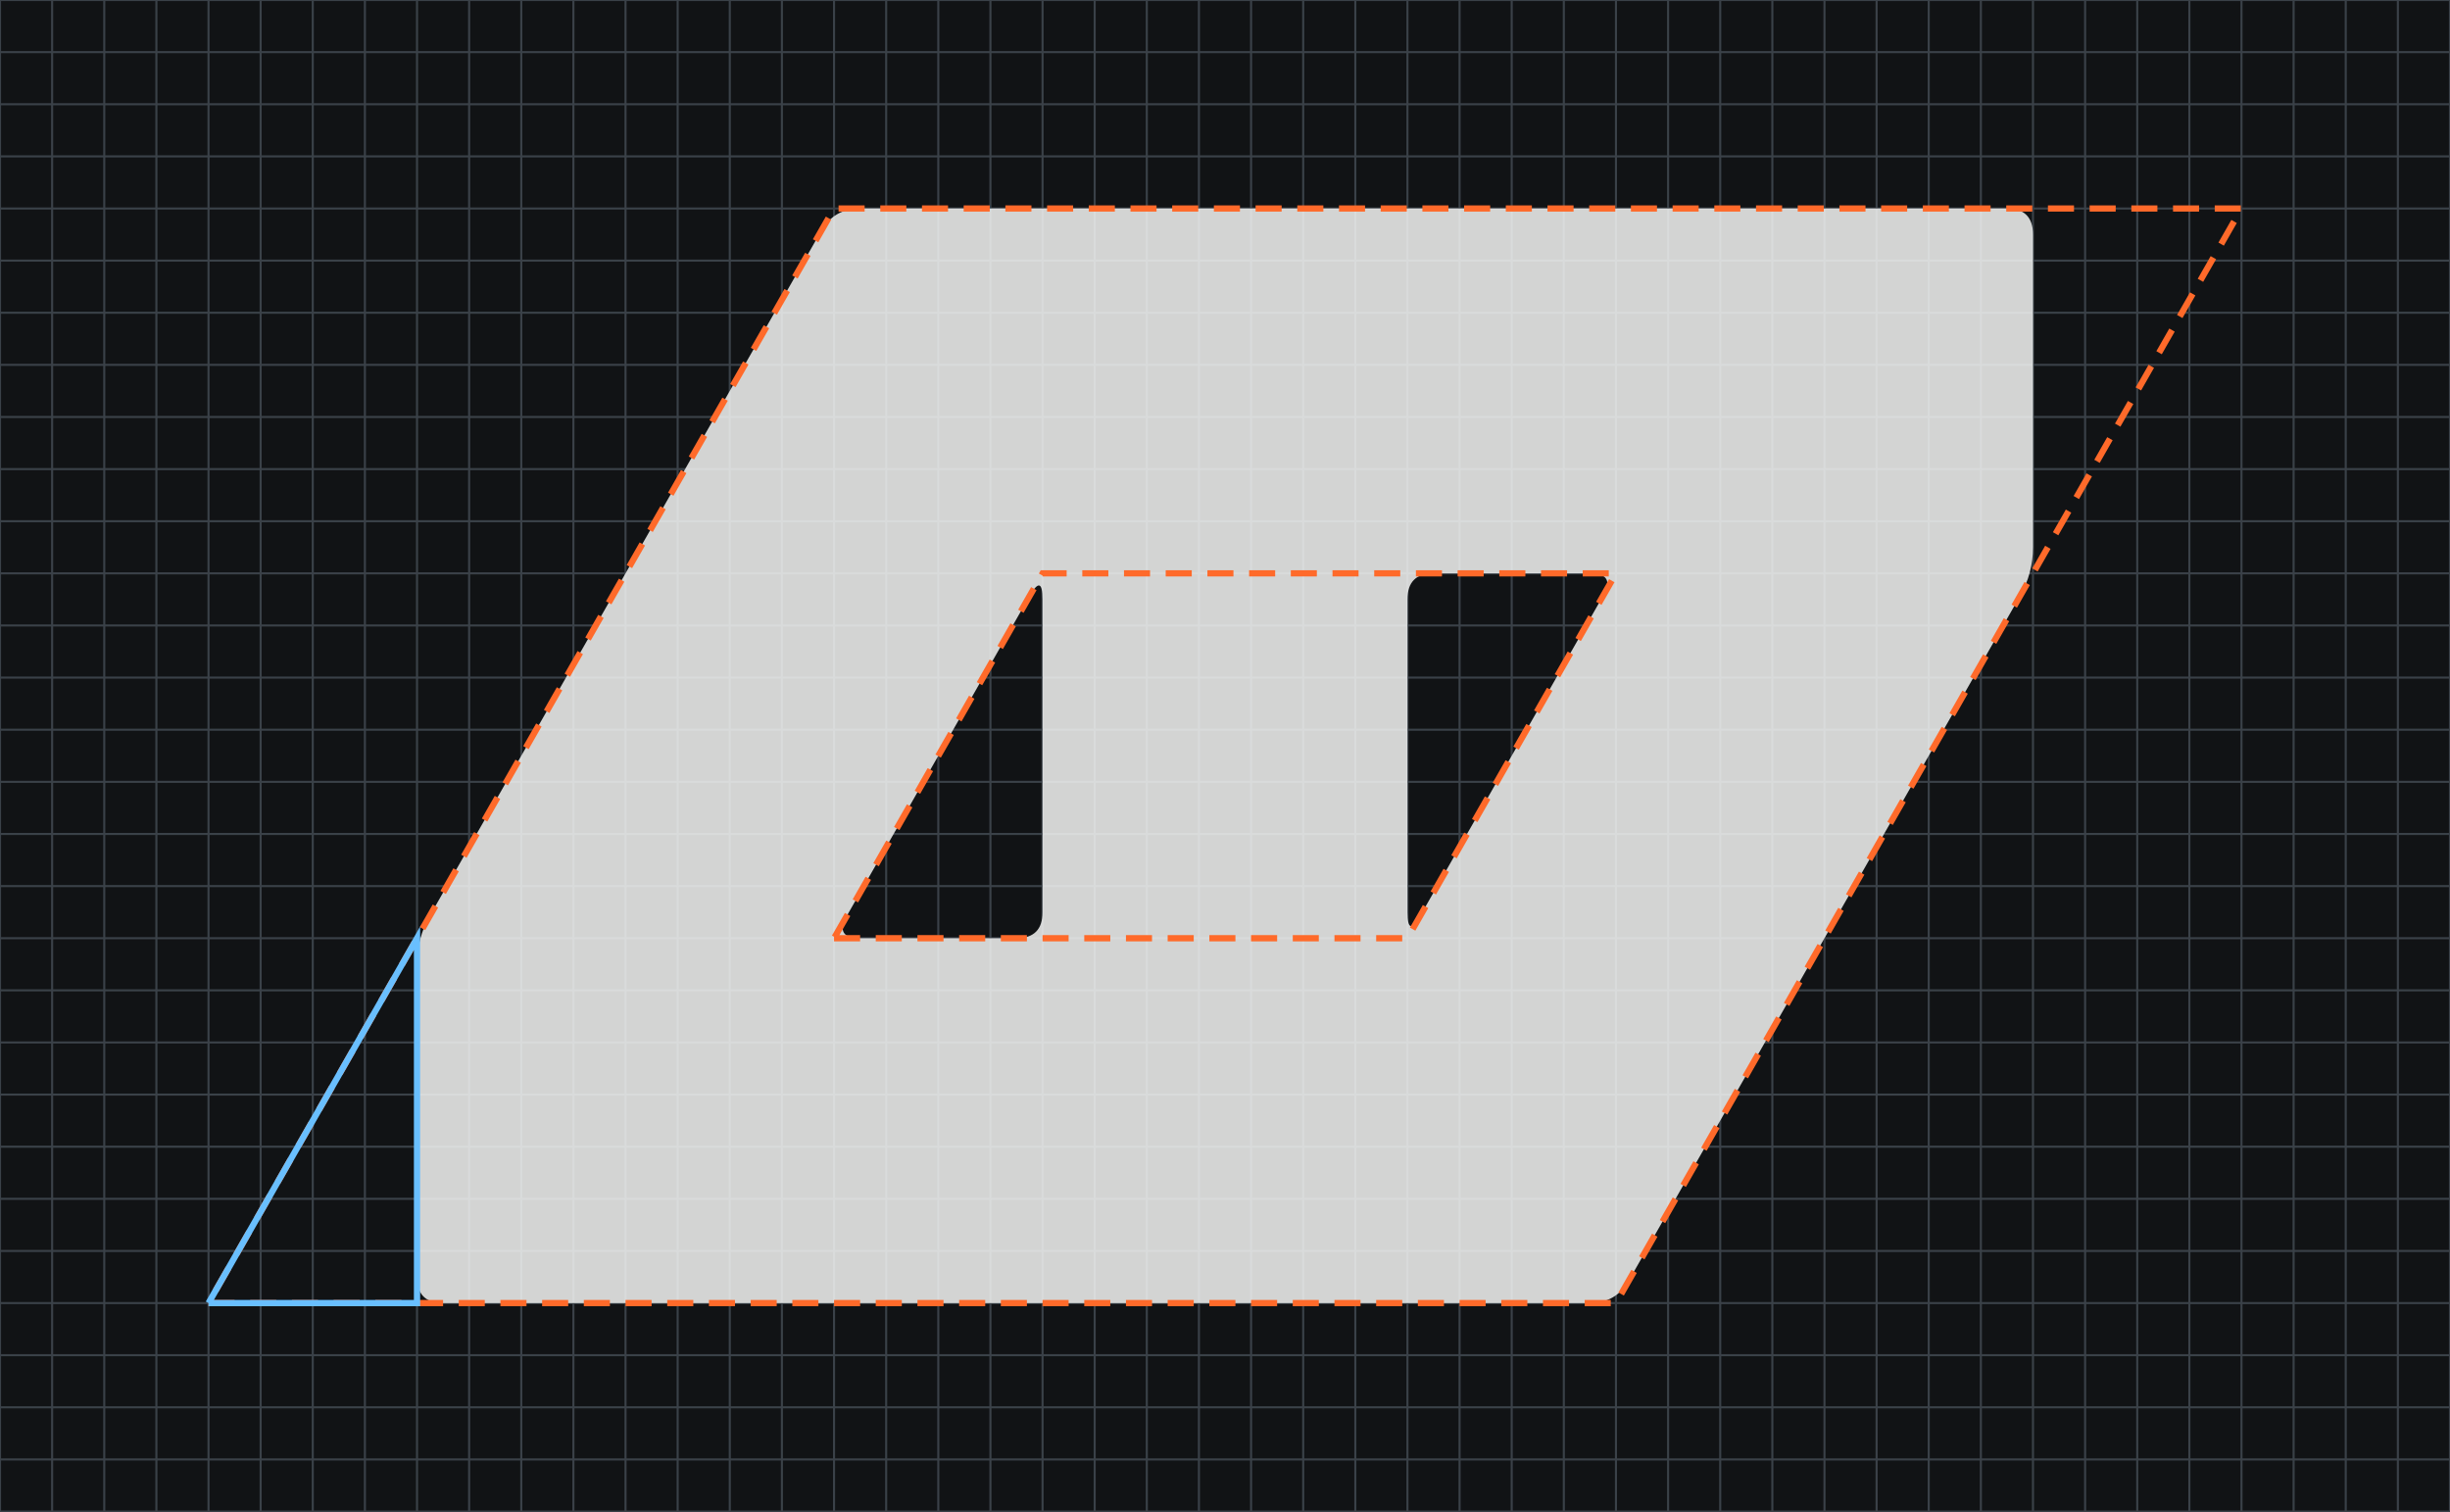
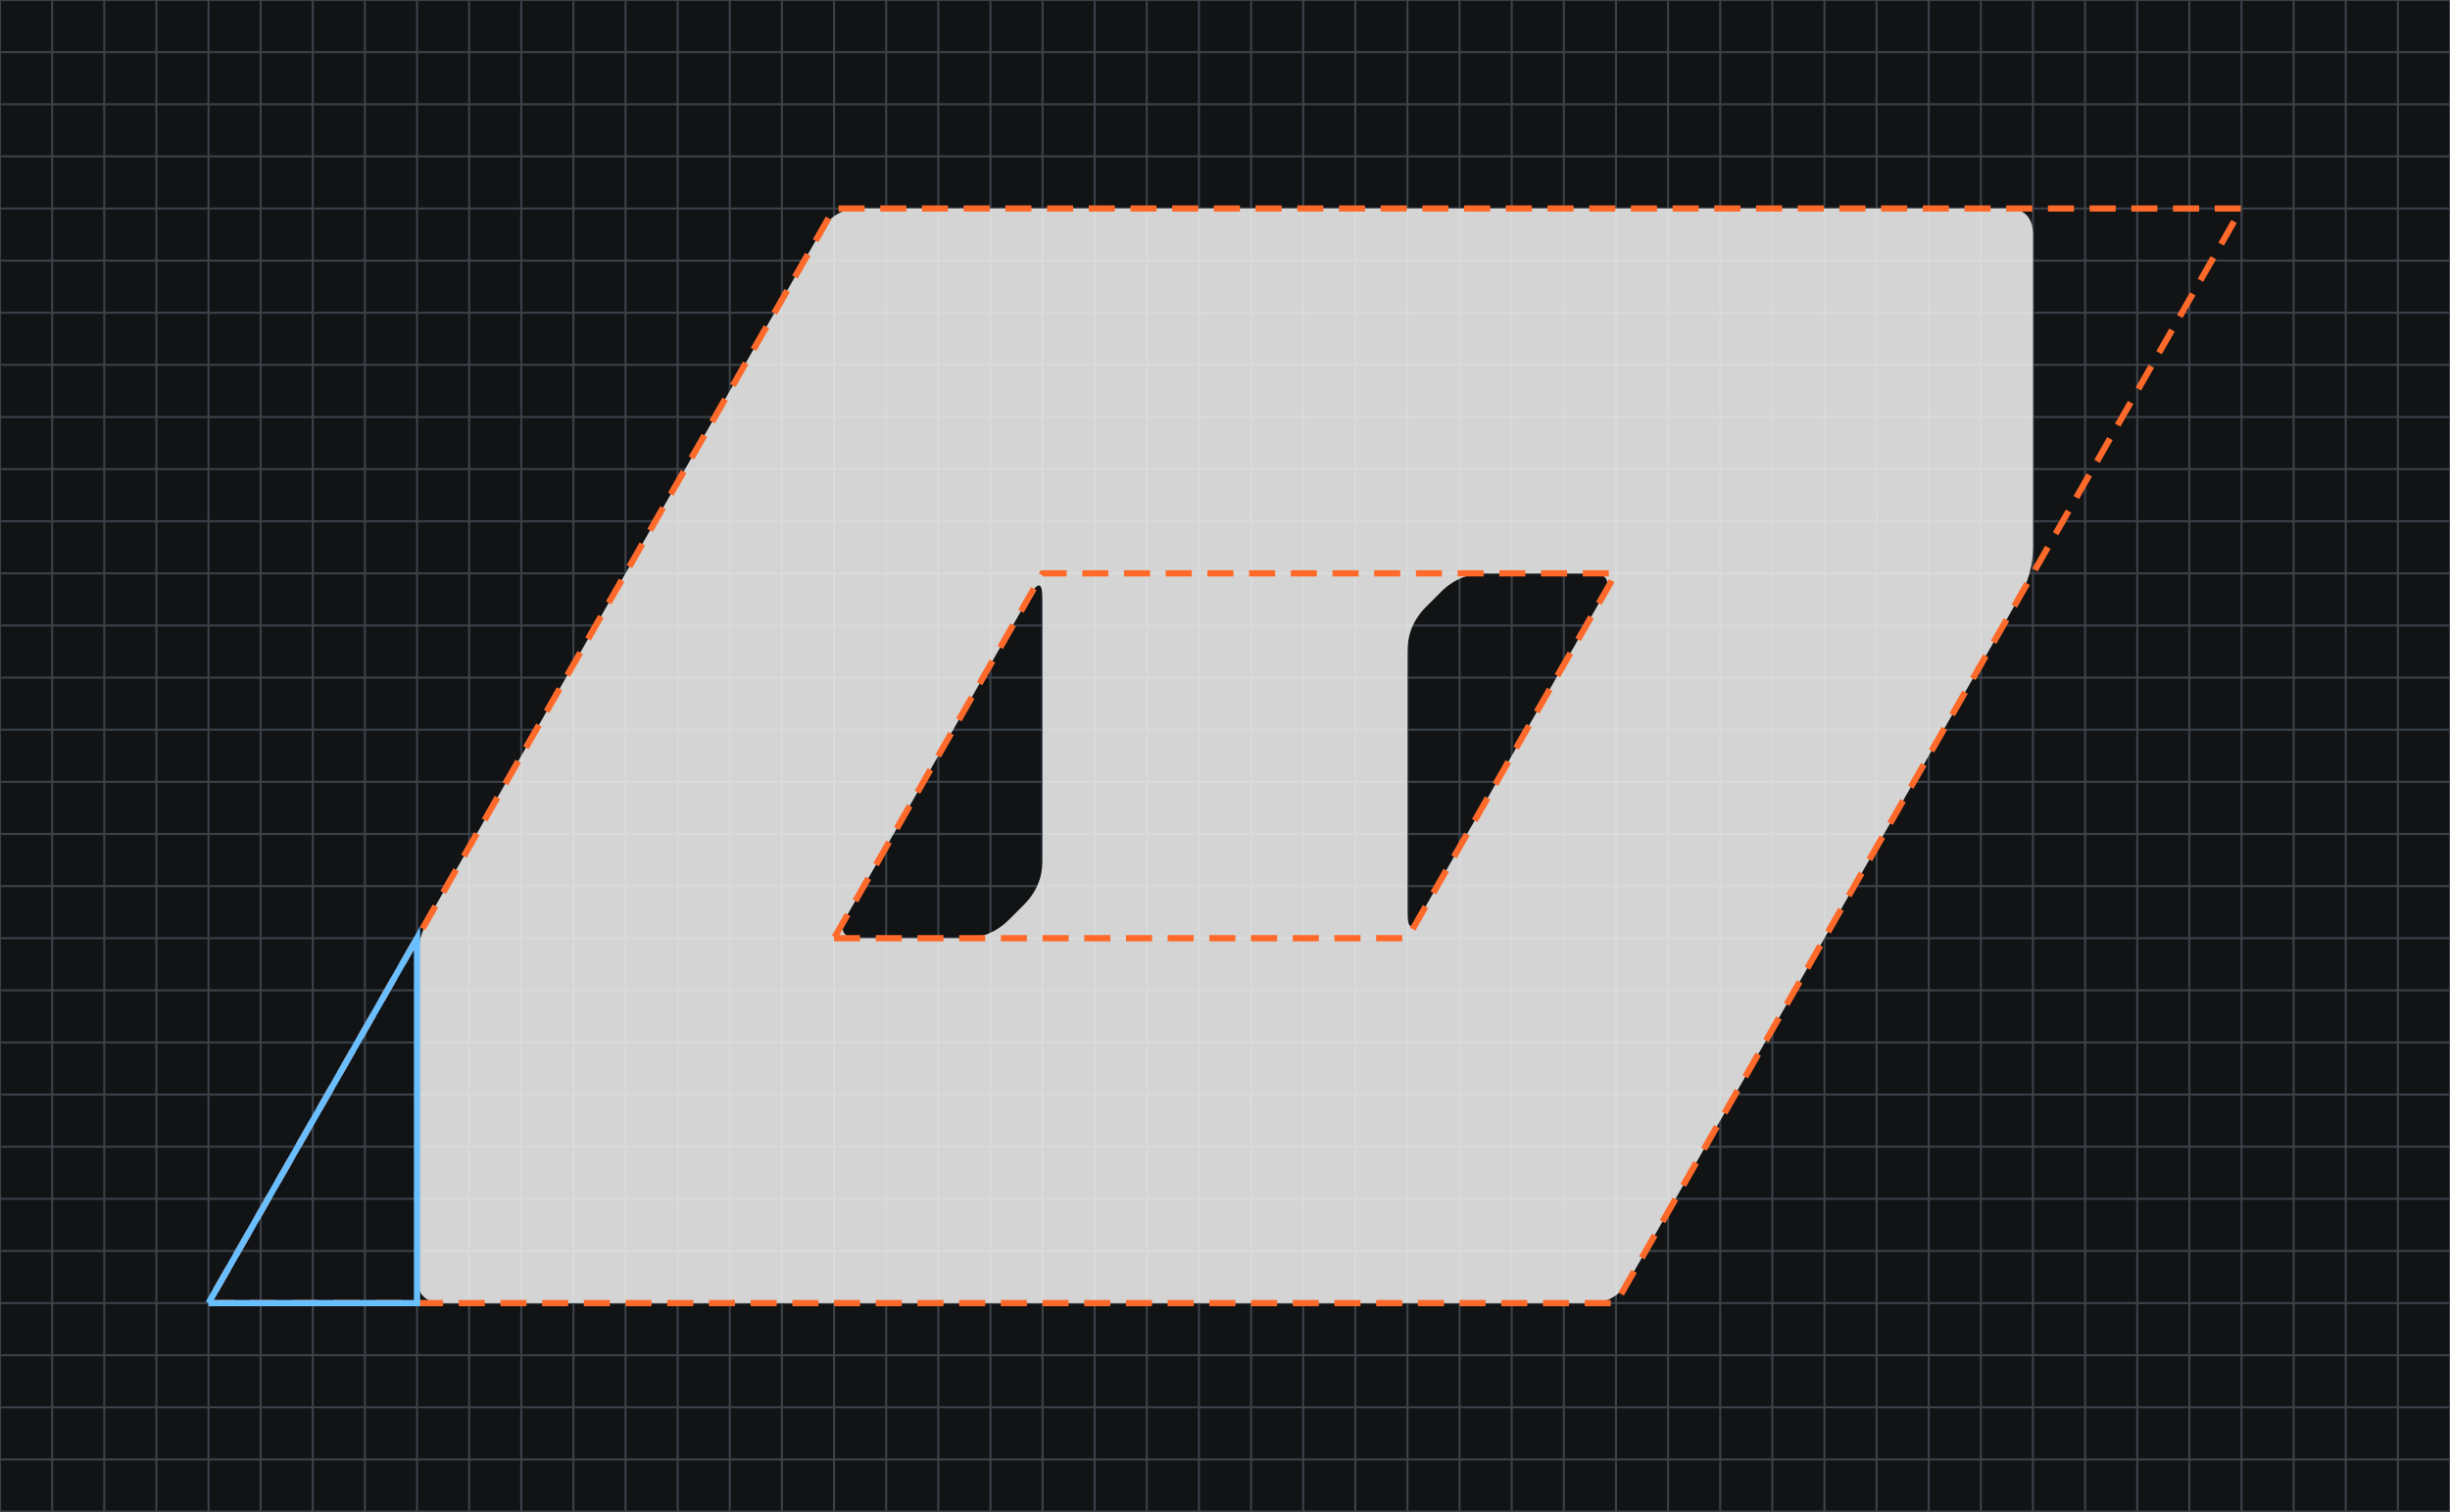
<svg xmlns="http://www.w3.org/2000/svg" viewBox="-40 -40 470 290">
  <rect x="-40" y="-40" width="470" height="290" fill="#111315" />
  <g stroke="#3A4148" stroke-width="0.4">
    <line x1="-40" y1="-40" x2="-40" y2="250" />
    <line x1="-30" y1="-40" x2="-30" y2="250" />
    <line x1="-20" y1="-40" x2="-20" y2="250" />
    <line x1="-10" y1="-40" x2="-10" y2="250" />
    <line x1="0" y1="-40" x2="0" y2="250" />
    <line x1="10" y1="-40" x2="10" y2="250" />
    <line x1="20" y1="-40" x2="20" y2="250" />
    <line x1="30" y1="-40" x2="30" y2="250" />
    <line x1="40" y1="-40" x2="40" y2="250" />
    <line x1="50" y1="-40" x2="50" y2="250" />
    <line x1="60" y1="-40" x2="60" y2="250" />
    <line x1="70" y1="-40" x2="70" y2="250" />
    <line x1="80" y1="-40" x2="80" y2="250" />
    <line x1="90" y1="-40" x2="90" y2="250" />
    <line x1="100" y1="-40" x2="100" y2="250" />
    <line x1="110" y1="-40" x2="110" y2="250" />
    <line x1="120" y1="-40" x2="120" y2="250" />
    <line x1="130" y1="-40" x2="130" y2="250" />
    <line x1="140" y1="-40" x2="140" y2="250" />
    <line x1="150" y1="-40" x2="150" y2="250" />
    <line x1="160" y1="-40" x2="160" y2="250" />
    <line x1="170" y1="-40" x2="170" y2="250" />
    <line x1="180" y1="-40" x2="180" y2="250" />
    <line x1="190" y1="-40" x2="190" y2="250" />
    <line x1="200" y1="-40" x2="200" y2="250" />
    <line x1="210" y1="-40" x2="210" y2="250" />
    <line x1="220" y1="-40" x2="220" y2="250" />
    <line x1="230" y1="-40" x2="230" y2="250" />
    <line x1="240" y1="-40" x2="240" y2="250" />
    <line x1="250" y1="-40" x2="250" y2="250" />
    <line x1="260" y1="-40" x2="260" y2="250" />
    <line x1="270" y1="-40" x2="270" y2="250" />
    <line x1="280" y1="-40" x2="280" y2="250" />
    <line x1="290" y1="-40" x2="290" y2="250" />
    <line x1="300" y1="-40" x2="300" y2="250" />
    <line x1="310" y1="-40" x2="310" y2="250" />
    <line x1="320" y1="-40" x2="320" y2="250" />
    <line x1="330" y1="-40" x2="330" y2="250" />
    <line x1="340" y1="-40" x2="340" y2="250" />
    <line x1="350" y1="-40" x2="350" y2="250" />
    <line x1="360" y1="-40" x2="360" y2="250" />
    <line x1="370" y1="-40" x2="370" y2="250" />
    <line x1="380" y1="-40" x2="380" y2="250" />
    <line x1="390" y1="-40" x2="390" y2="250" />
    <line x1="400" y1="-40" x2="400" y2="250" />
    <line x1="410" y1="-40" x2="410" y2="250" />
    <line x1="420" y1="-40" x2="420" y2="250" />
    <line x1="430" y1="-40" x2="430" y2="250" />
    <line x1="-40" y1="-40" x2="430" y2="-40" />
    <line x1="-40" y1="-30" x2="430" y2="-30" />
    <line x1="-40" y1="-20" x2="430" y2="-20" />
    <line x1="-40" y1="-10" x2="430" y2="-10" />
    <line x1="-40" y1="0" x2="430" y2="0" />
    <line x1="-40" y1="10" x2="430" y2="10" />
    <line x1="-40" y1="20" x2="430" y2="20" />
    <line x1="-40" y1="30" x2="430" y2="30" />
    <line x1="-40" y1="40" x2="430" y2="40" />
    <line x1="-40" y1="50" x2="430" y2="50" />
    <line x1="-40" y1="60" x2="430" y2="60" />
    <line x1="-40" y1="70" x2="430" y2="70" />
    <line x1="-40" y1="80" x2="430" y2="80" />
    <line x1="-40" y1="90" x2="430" y2="90" />
    <line x1="-40" y1="100" x2="430" y2="100" />
    <line x1="-40" y1="110" x2="430" y2="110" />
    <line x1="-40" y1="120" x2="430" y2="120" />
    <line x1="-40" y1="130" x2="430" y2="130" />
    <line x1="-40" y1="140" x2="430" y2="140" />
    <line x1="-40" y1="150" x2="430" y2="150" />
    <line x1="-40" y1="160" x2="430" y2="160" />
    <line x1="-40" y1="170" x2="430" y2="170" />
    <line x1="-40" y1="180" x2="430" y2="180" />
    <line x1="-40" y1="190" x2="430" y2="190" />
    <line x1="-40" y1="200" x2="430" y2="200" />
    <line x1="-40" y1="210" x2="430" y2="210" />
    <line x1="-40" y1="220" x2="430" y2="220" />
    <line x1="-40" y1="230" x2="430" y2="230" />
    <line x1="-40" y1="240" x2="430" y2="240" />
    <line x1="-40" y1="250" x2="430" y2="250" />
  </g>
-   <path d="M40.00,145.00 L40.00,205.00 Q40.00,210.00 45.00,210.00 L265.00,210.00 Q270.00,210.00 272.48,205.66 L347.52,74.34 Q350.00,70.00 350.00,65.00 L350.00,5.00 Q350.00,0.00 345.00,0.00 L125.00,0.00 Q120.00,0.00 117.52,4.34 L42.48,135.66 Q40.00,140.00 40.00,145.00 Z M125.00,140.00 L155.00,140.00 Q160.00,140.00 160.00,135.00 L160.00,75.00 Q160.00,70.00 157.52,74.34 L122.48,135.66 Q120.00,140.00 125.00,140.00 Z M230.00,135.00 L230.00,75.00 Q230.00,70.00 235.00,70.00 L265.00,70.00 Q270.00,70.00 267.52,74.34 L232.48,135.66 Q230.00,140.00 230.00,135.00 Z" fill="#F5F6F4" fill-rule="evenodd" opacity="0.85" />
+   <path d="M40.00,145.00 L40.00,205.00 Q40.00,210.00 45.00,210.00 L265.00,210.00 Q270.00,210.00 272.48,205.66 L347.52,74.34 Q350.00,70.00 350.00,65.00 L350.00,5.00 Q350.00,0.00 345.00,0.00 L125.00,0.00 Q120.00,0.00 117.52,4.34 L42.48,135.66 Q40.00,140.00 40.00,145.00 Z M125.00,140.00 L145.00,140.00 Q150.00,140.00 153.54,136.46 L156.46,133.54 Q160.00,130.00 160.00,125.00 L160.00,75.00 Q160.00,70.00 157.52,74.34 L122.48,135.66 Q120.00,140.00 125.00,140.00 Z M230.00,135.00 L230.00,85.00 Q230.00,80.00 233.54,76.46 L236.46,73.54 Q240.00,70.00 245.00,70.00 L265.00,70.00 Q270.00,70.00 267.52,74.34 L232.48,135.66 Q230.00,140.00 230.00,135.00 Z" fill="#F5F6F4" fill-rule="evenodd" opacity="0.85" />
  <g fill="none" stroke="#FF6A2A" stroke-width="1.2" stroke-dasharray="5.0,3.0">
    <polygon points="0,210 270,210 390,0 120,0" />
    <polygon points="120,140 230,140 270,70 160,70" />
  </g>
  <g fill="none" stroke="#69BFFF" stroke-width="1.2">
    <polyline points="0,210 40,210 40,140 0,210" />
  </g>
</svg>
